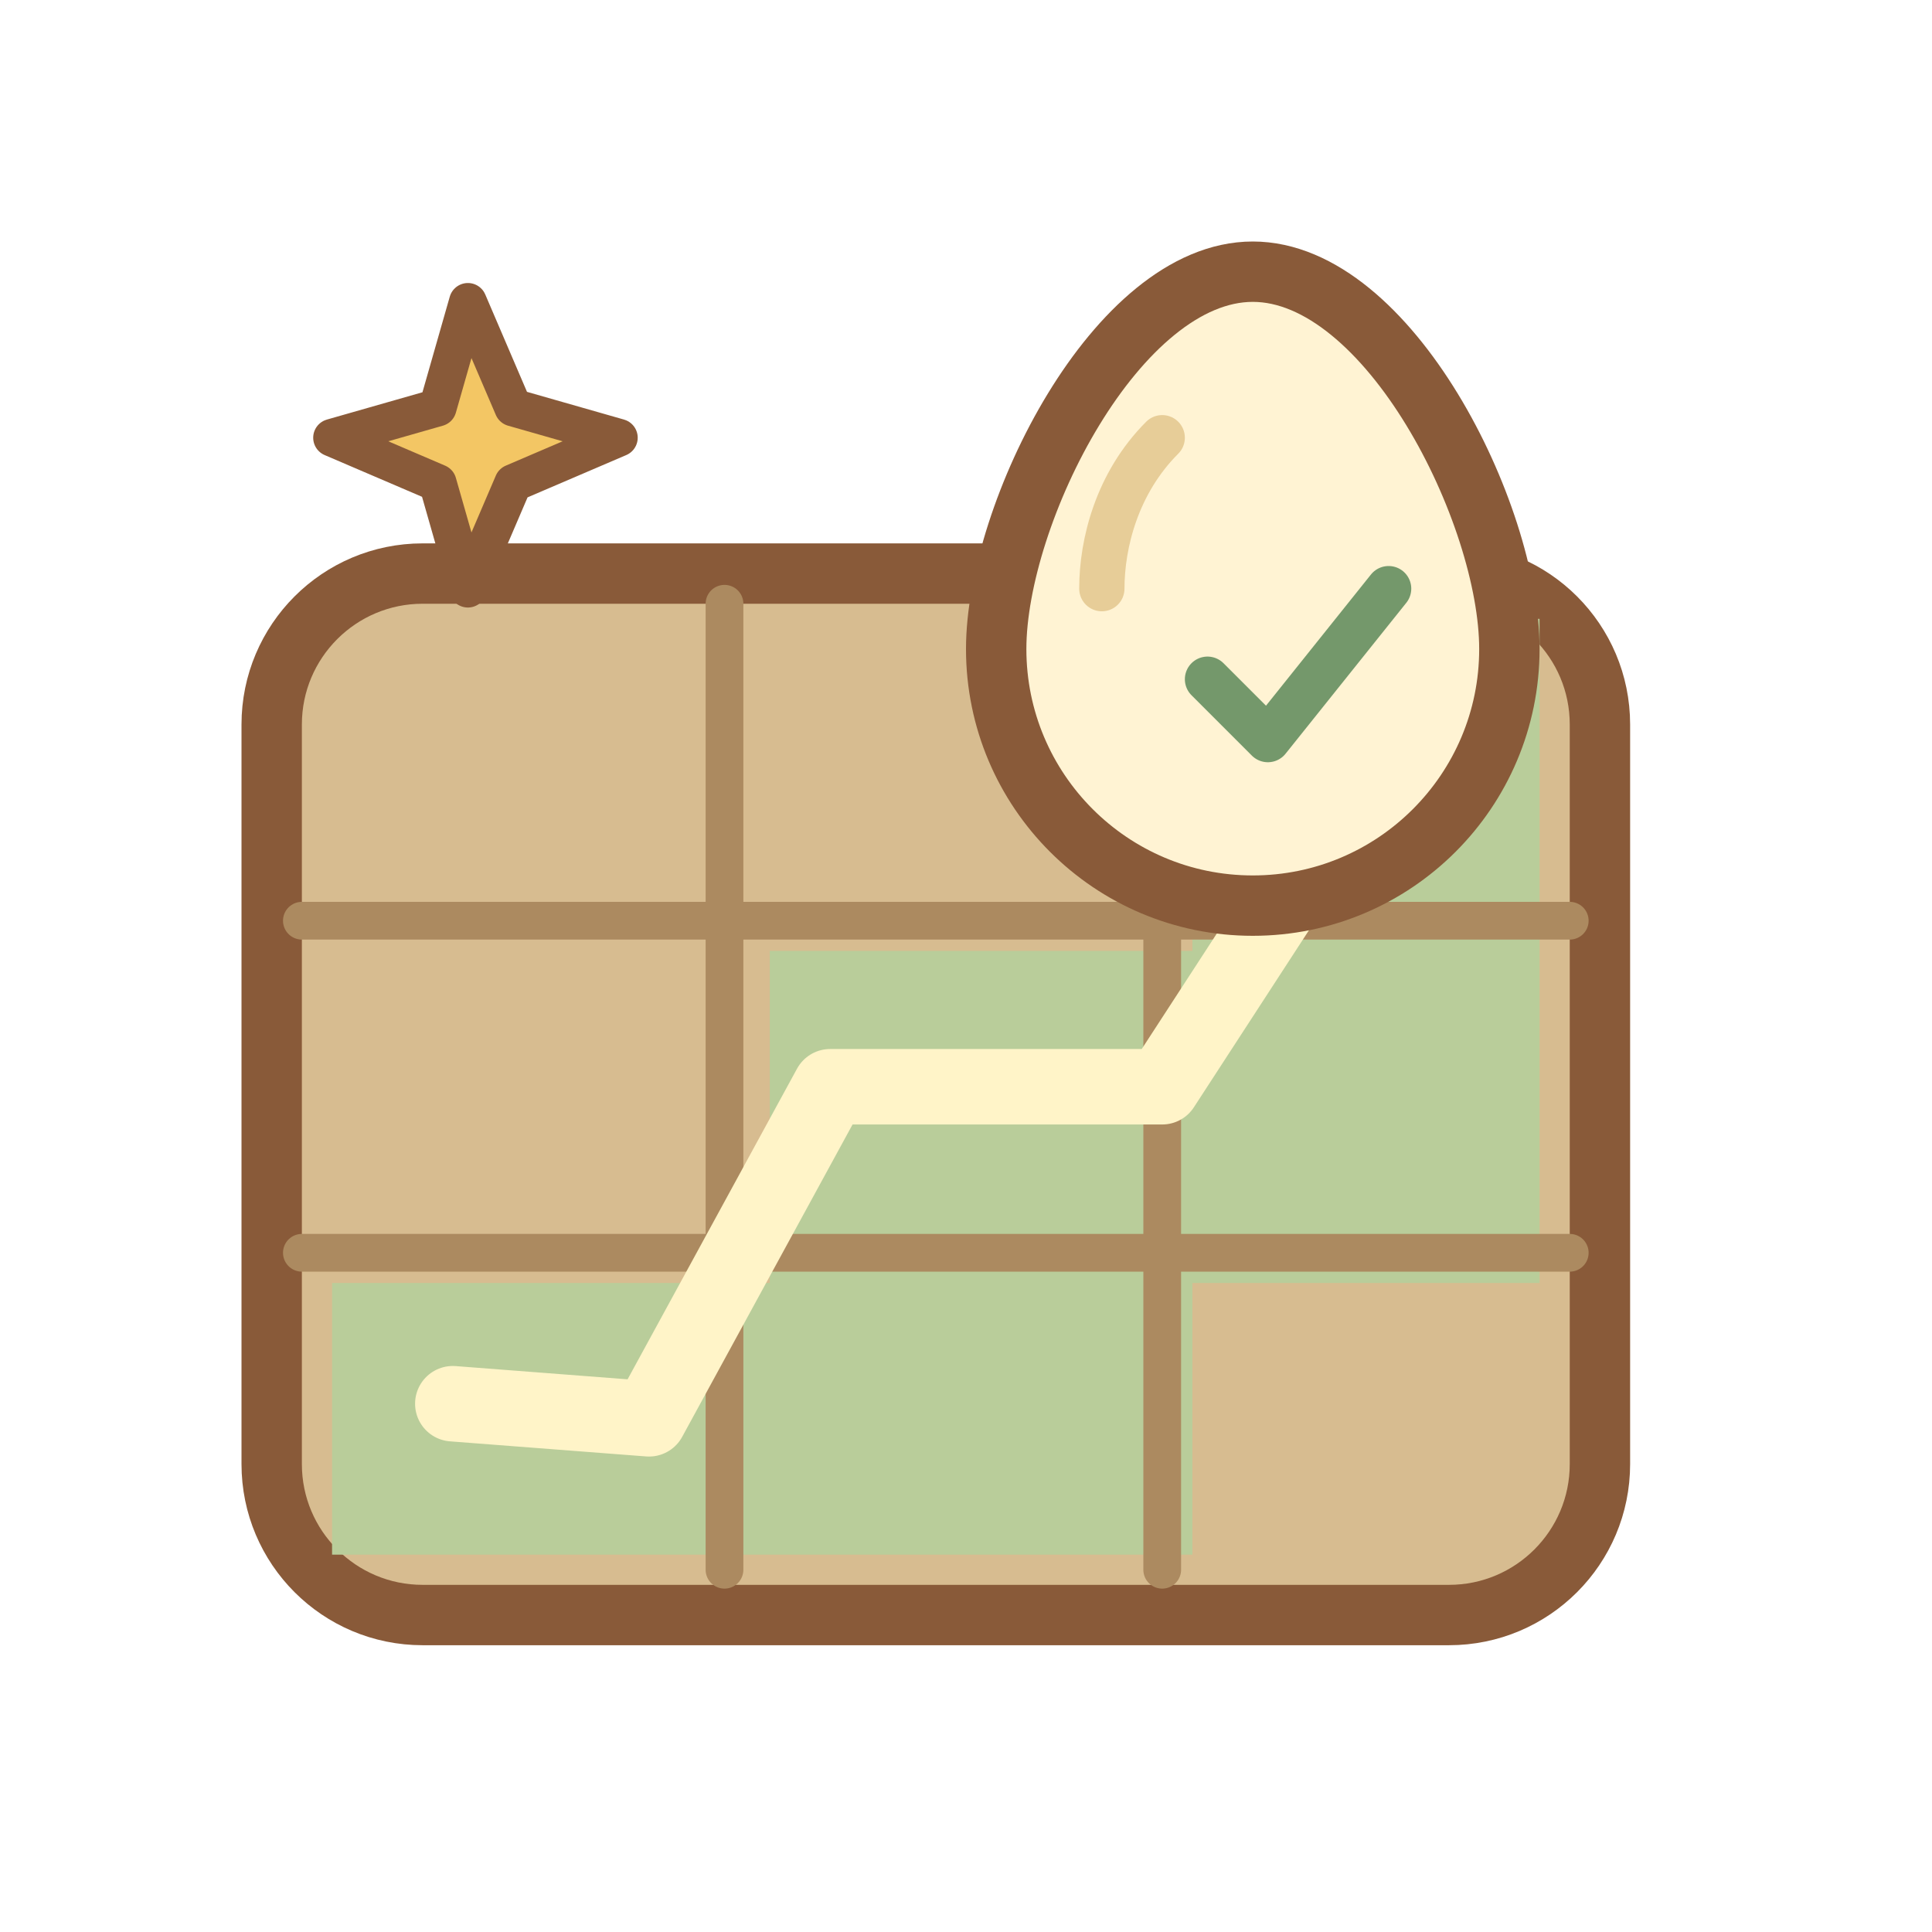
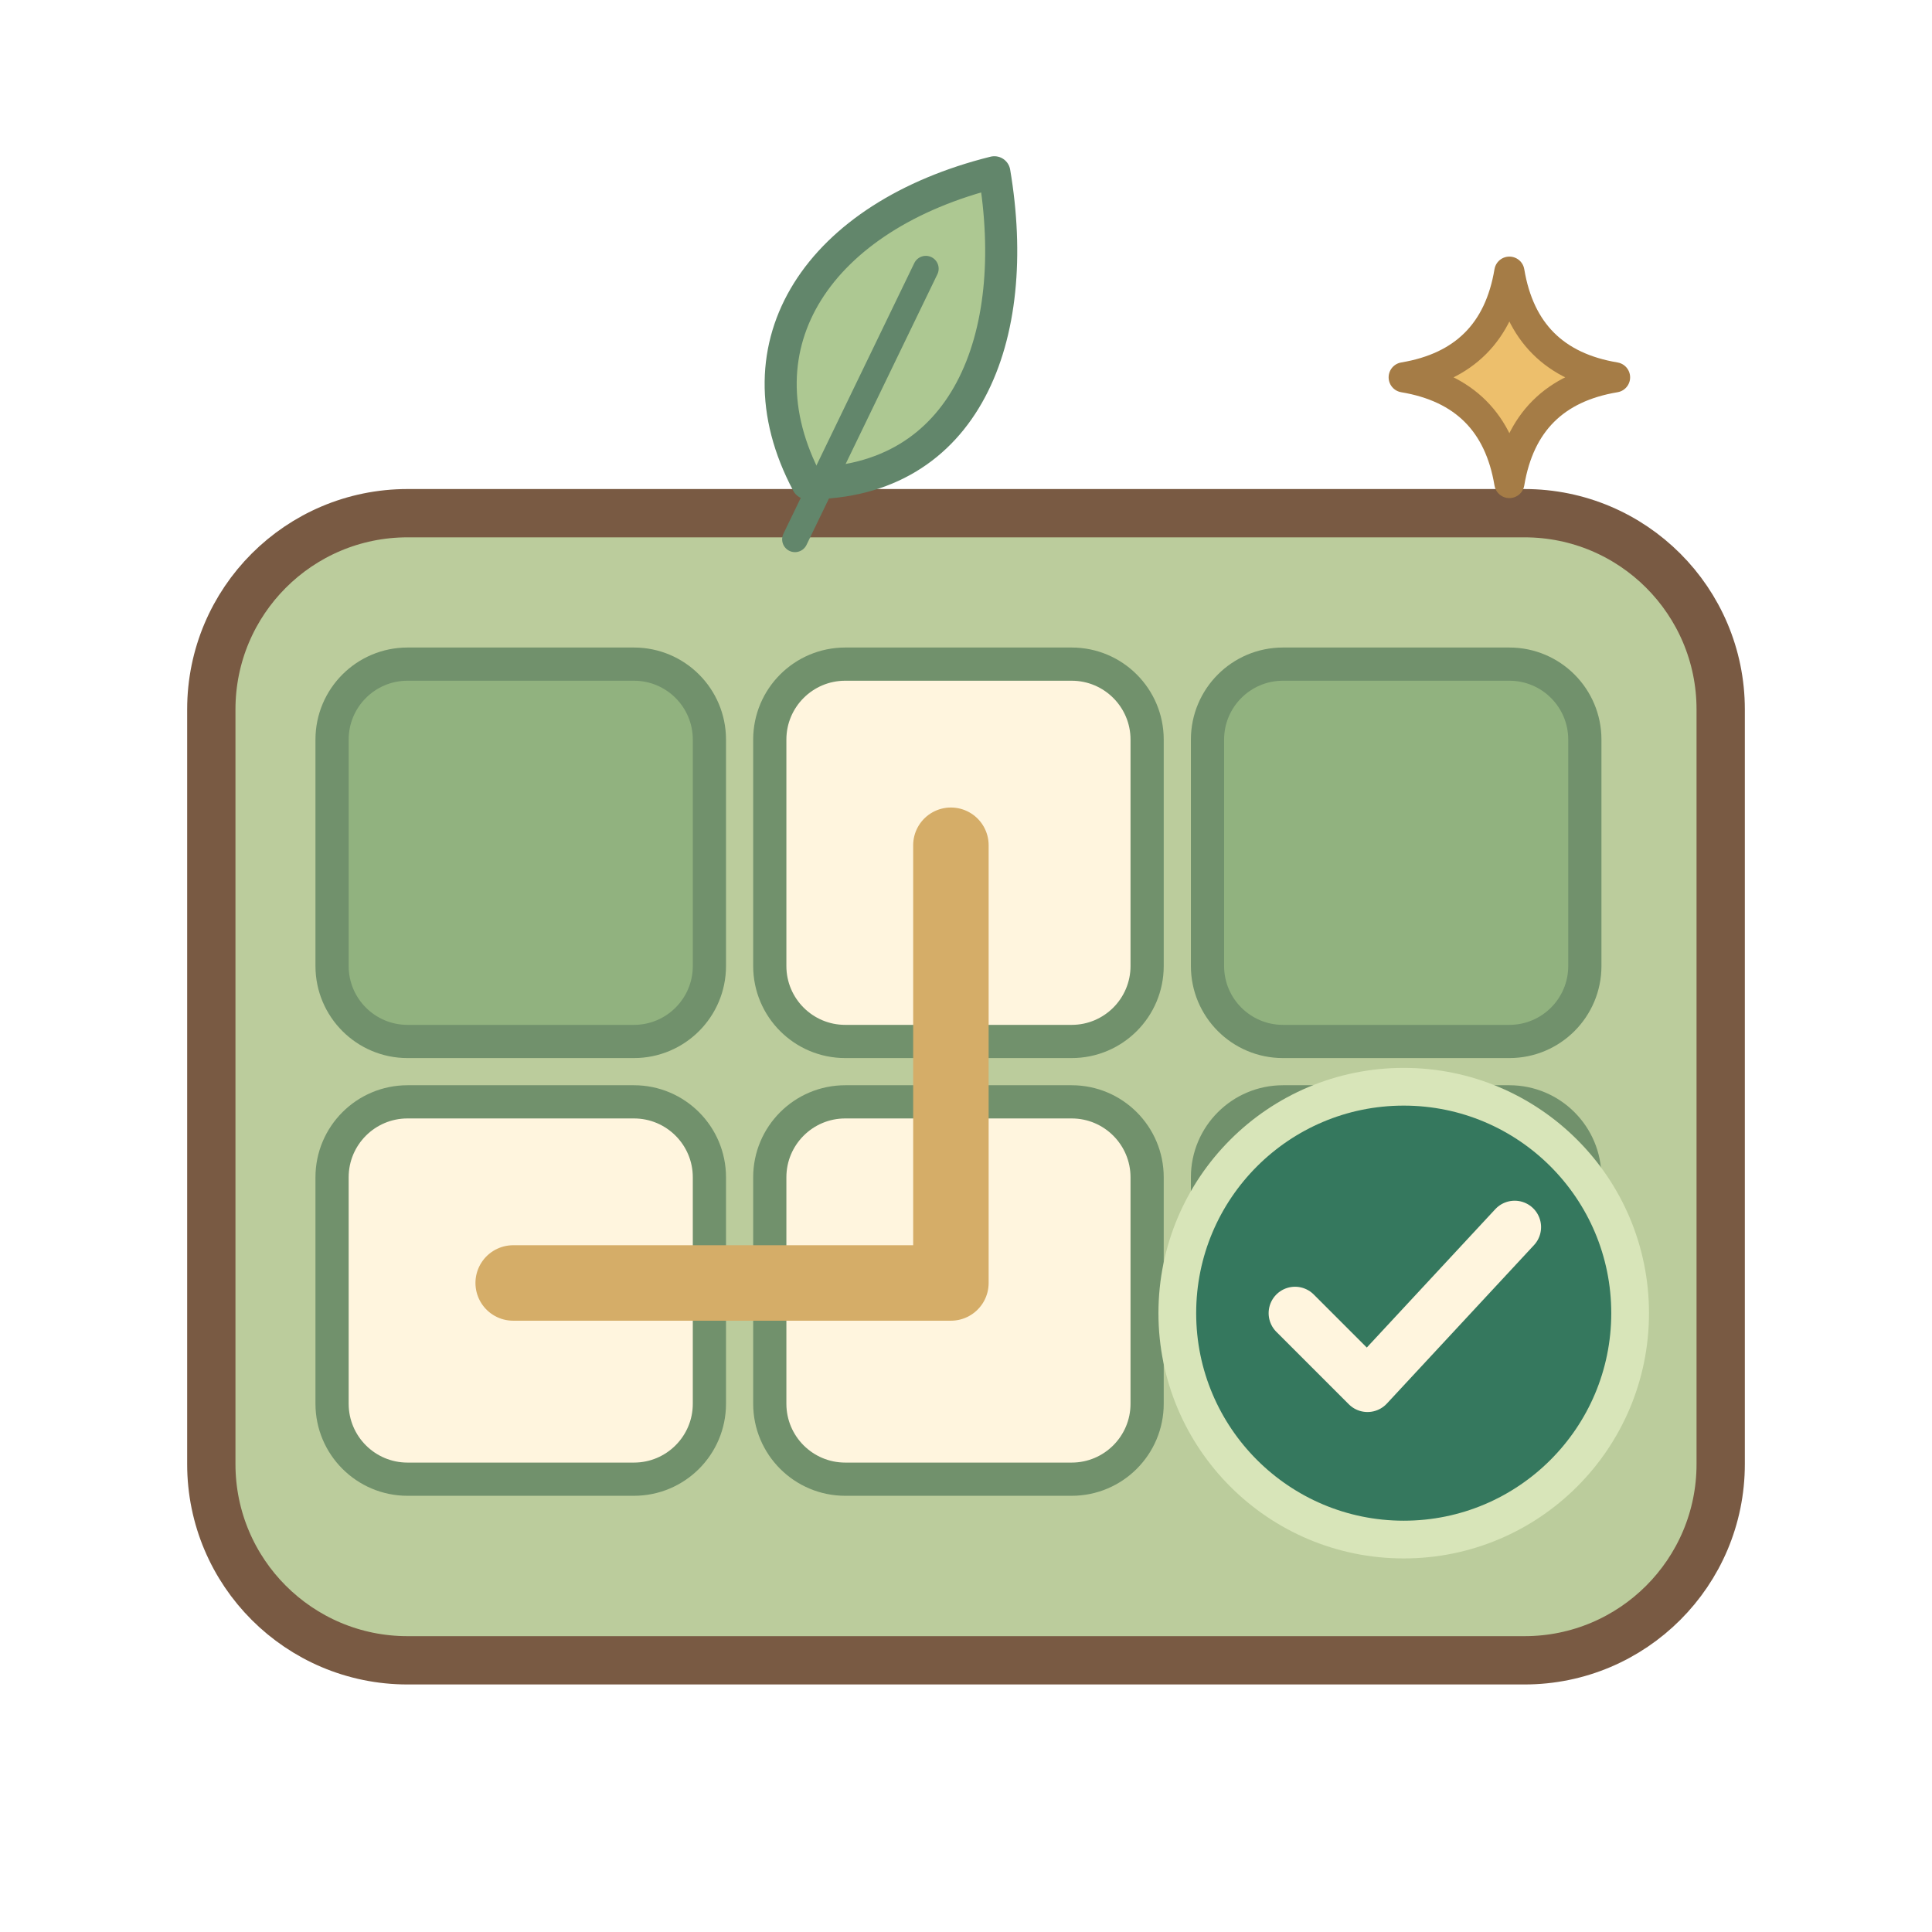
<svg xmlns="http://www.w3.org/2000/svg" width="128" height="128" viewBox="0 0 128 128">
-   <g stroke="#895A39" stroke-width="4" stroke-linecap="round" stroke-linejoin="round">
-     <rect x="18" y="38" width="88" height="69" rx="10" fill="#D7BC90" />
-     <path d="M22 85h29V63h28V41h23v44H79v18H22z" fill="#B9CD9A" stroke="none" />
-     <path d="M48 40v64m29-64v64M20 61h84M20 83h84" fill="none" stroke="#AC8A60" stroke-width="2.5" />
-     <path d="m30 93 13 1 12-22h22l13-20" fill="none" stroke="#FFF4C8" stroke-width="5" />
-     <path d="M83 18c-9 0-17 16-17 25a17 17 0 0 0 34 0c0-9-8-25-17-25z" fill="#FFF3D3" />
-     <path d="M77 29c-3 3-4 7-4 10" fill="none" stroke="#E7CD98" stroke-width="3" />
-     <path d="m80 45 4 4 8-10" fill="none" stroke="#74986B" stroke-width="3" />
-     <path d="m31 20 3 7 7 2-7 3-3 7-2-7-7-3 7-2z" fill="#F3C664" stroke-width="2.5" />
+   <g stroke="#795A43" stroke-width="3.2" stroke-linecap="round" stroke-linejoin="round">
+     <rect x="14" y="34" width="100" height="76" rx="13" fill="#BBCC9C" />
+     <rect x="22" y="44" width="25" height="25" rx="5" fill="#91B27F" stroke="#71916C" stroke-width="2.2" />
+     <rect x="51" y="44" width="25" height="25" rx="5" fill="#FFF5DE" stroke="#71916C" stroke-width="2.2" />
+     <rect x="80" y="44" width="25" height="25" rx="5" fill="#91B27F" stroke="#71916C" stroke-width="2.2" />
+     <rect x="22" y="73" width="25" height="25" rx="5" fill="#FFF5DE" stroke="#71916C" stroke-width="2.2" />
+     <rect x="51" y="73" width="25" height="25" rx="5" fill="#FFF5DE" stroke="#71916C" stroke-width="2.2" />
+     <rect x="80" y="73" width="25" height="25" rx="5" fill="#91B27F" stroke="#71916C" stroke-width="2.2" />
+     <path d="M34 85H63V56" fill="none" stroke="#D5AD68" stroke-width="5" />
+     <circle cx="93" cy="87" r="15" fill="#35785E" stroke="#D8E5B9" stroke-width="2.5" />
+     <path d="M85.8 87l4.8 4.8 9.75 -10.5" fill="none" stroke="#FFF5DE" stroke-width="3.5" />
+     <g transform="translate(50 18) rotate(-14) scale(0.85)">
+       <path d="M0 17C-3 5 6-3 20-3C19 10 12 20 0 17Z" fill="#ADC892" stroke="#62866B" stroke-width="2.5" />
+       <path d="M-2 21L13 3" fill="none" stroke="#62866B" stroke-width="2" />
+     </g>
+     <path d="M100 18Q101 24 107 25Q101 26 100 32Q99 26 93 25Q99 24 100 18Z" fill="#EDBF6C" stroke="#A57C46" stroke-width="2" />
  </g>
</svg>
